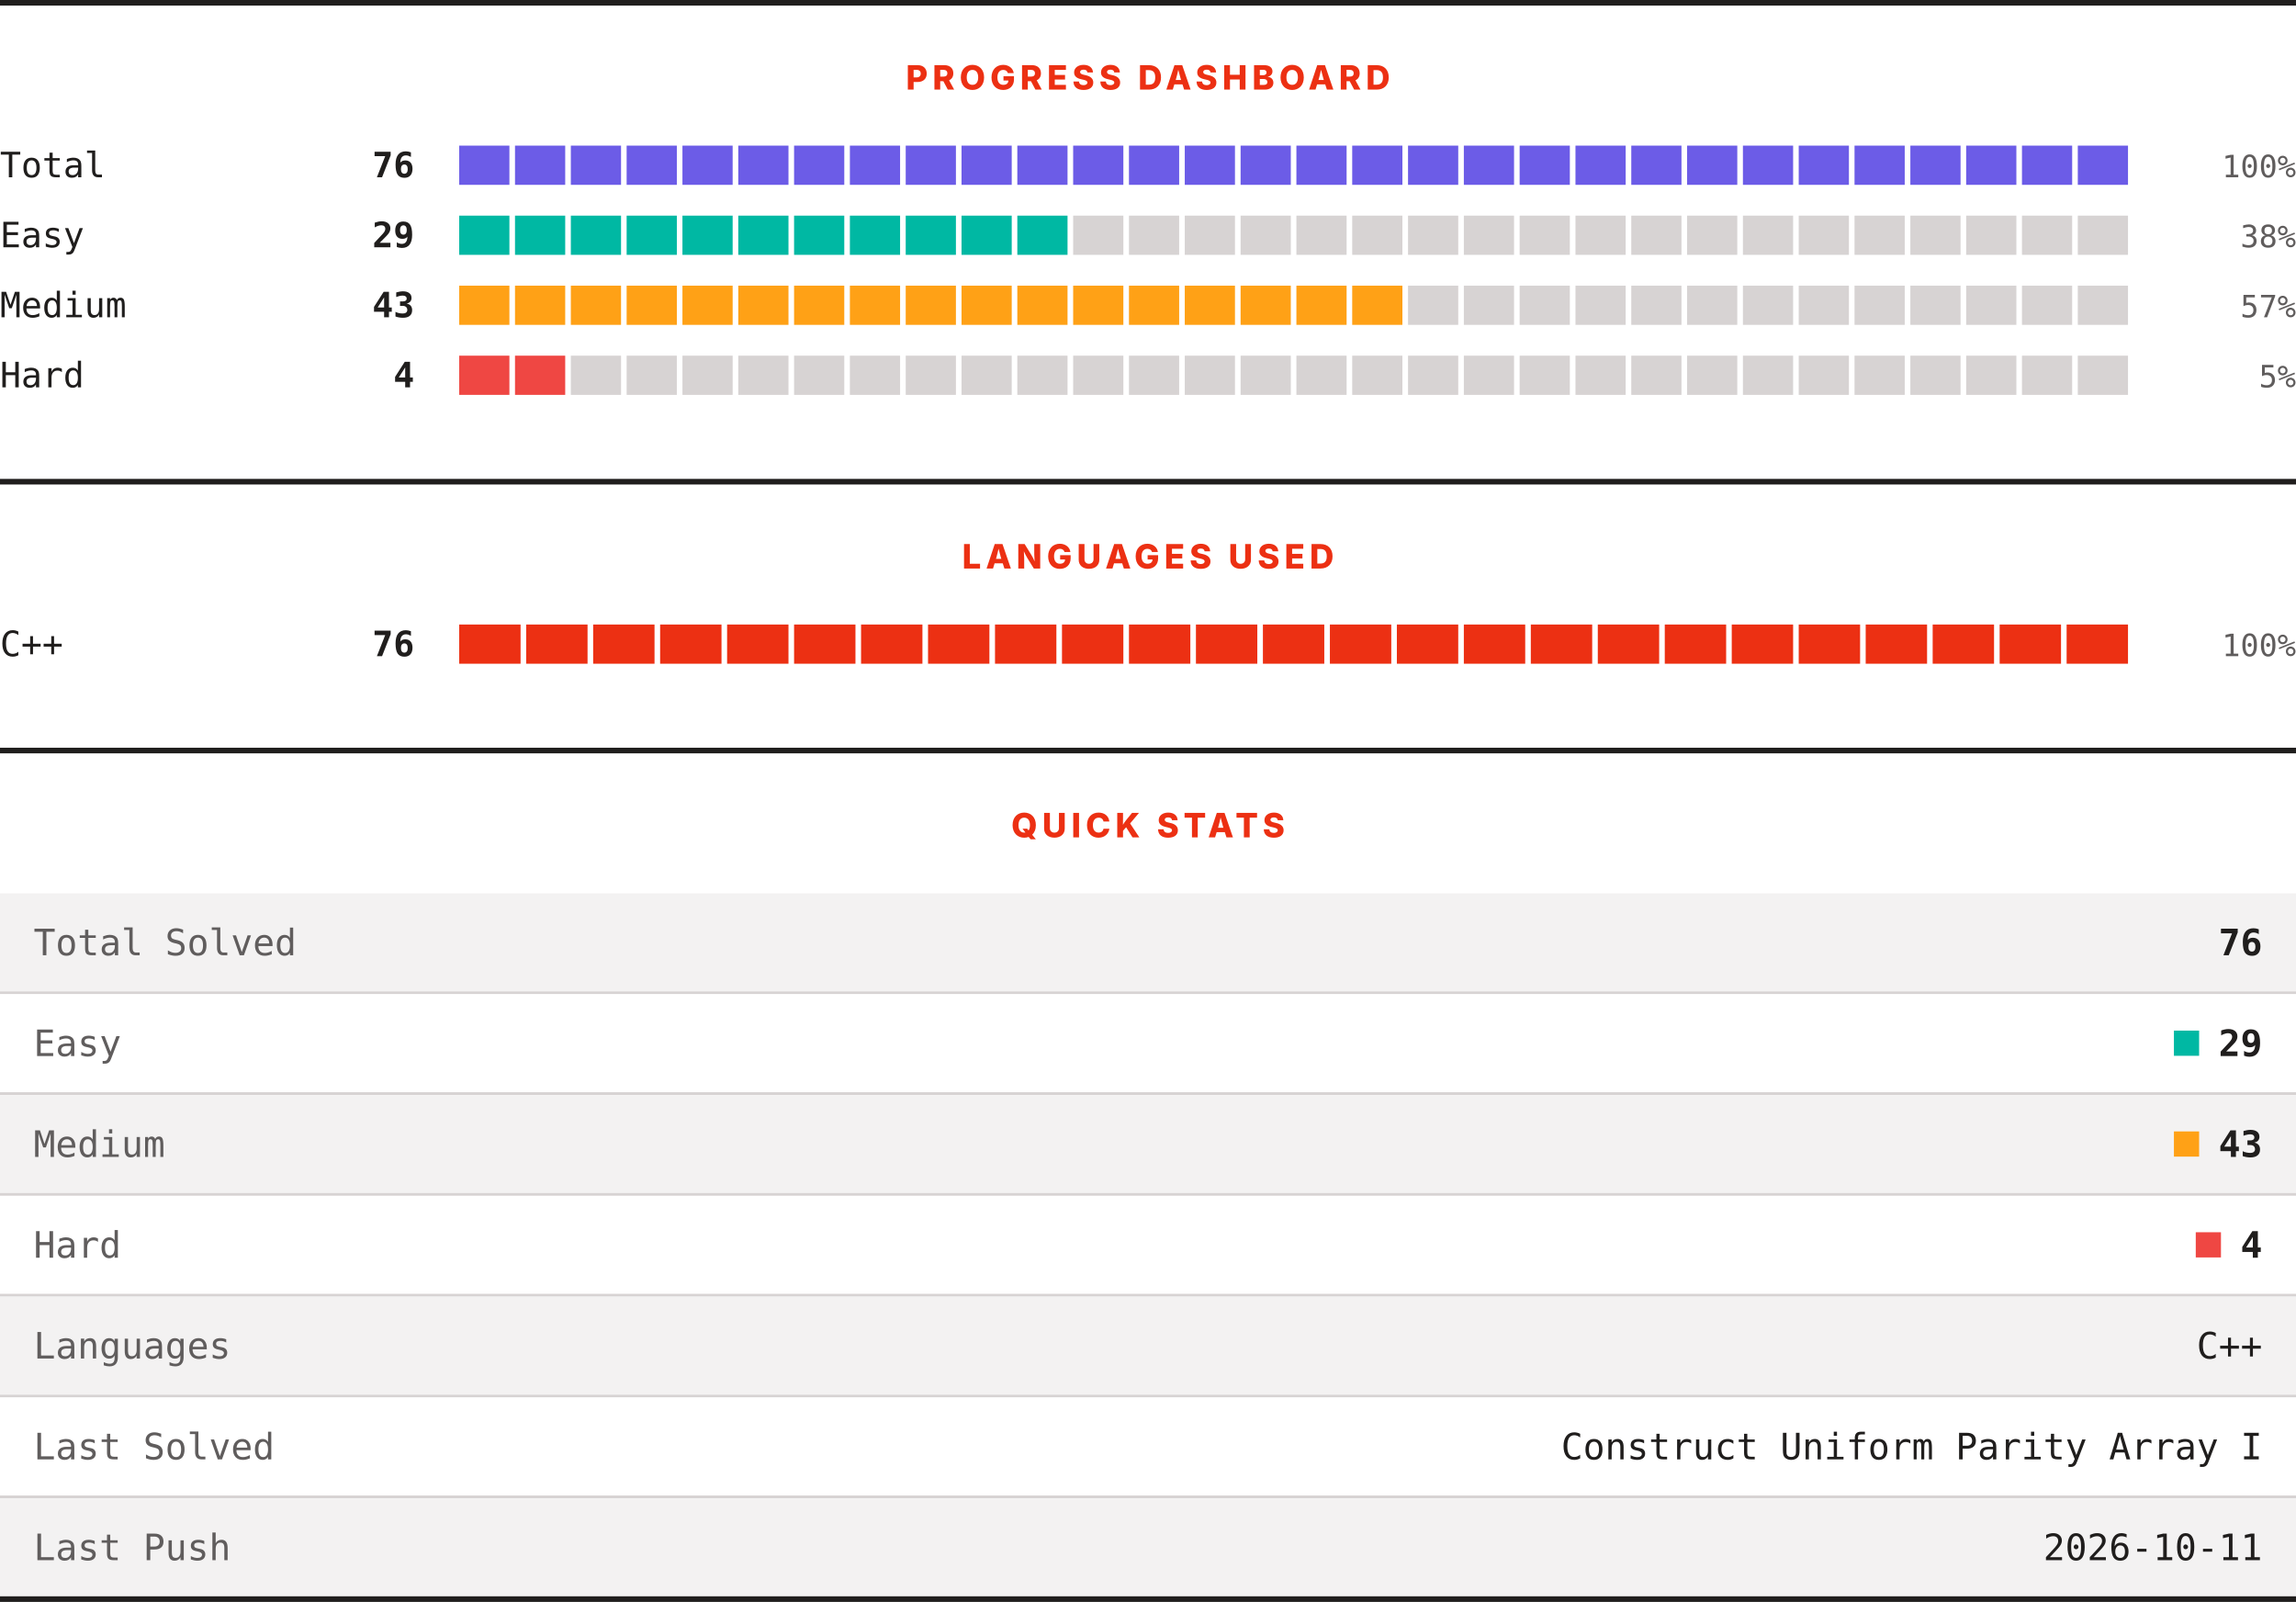
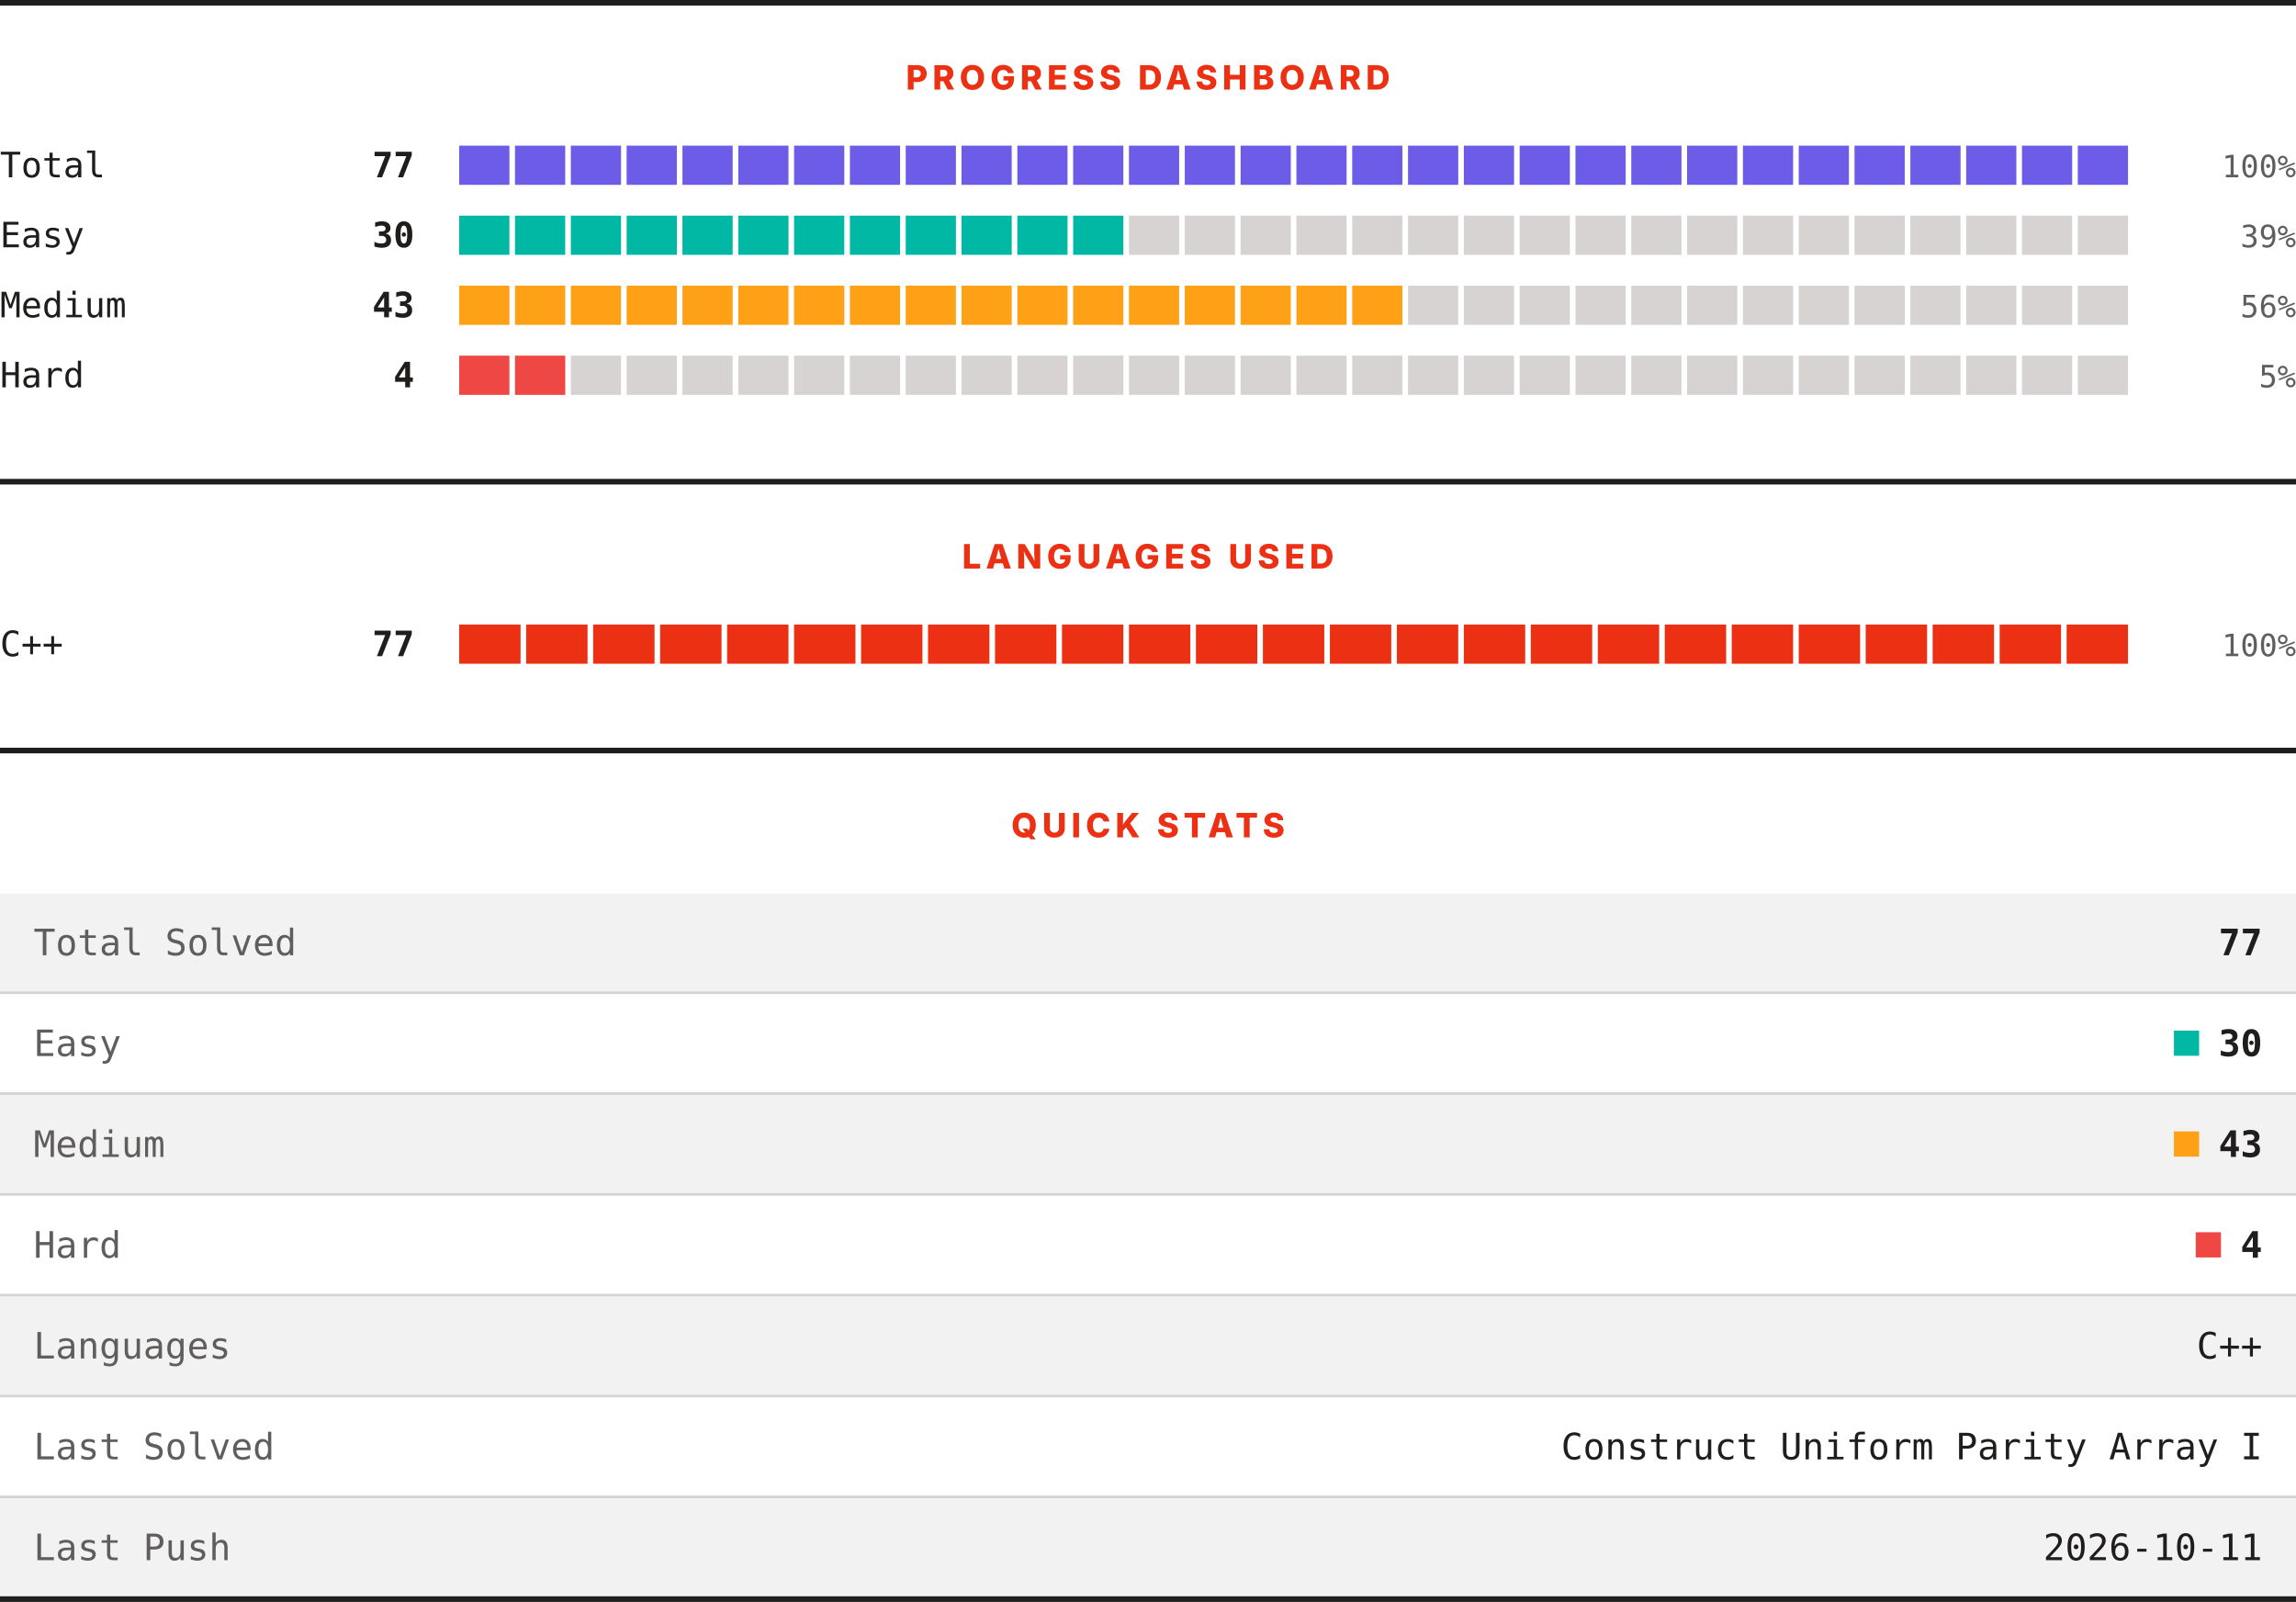
<svg xmlns="http://www.w3.org/2000/svg" width="820" height="572" viewBox="0 0 820 572" role="img" aria-label="LeetCode progress, languages and quick stats">
  <rect width="820" height="572" fill="#ffffff" />
  <rect x="0" y="0" width="820" height="2" fill="#201e1d" />
  <text x="410" y="32" text-anchor="middle" font-family="Archivo, system-ui, -apple-system, Segoe UI, sans-serif" font-size="12" font-weight="800" letter-spacing="1.68" fill="#ec3013">PROGRESS DASHBOARD</text>
  <text x="0" y="63.3" font-family="ui-monospace, SFMono-Regular, Menlo, Consolas, monospace" font-size="12.5" fill="#201e1d">Total</text>
-   <text x="148" y="63.3" text-anchor="end" font-family="ui-monospace, SFMono-Regular, Menlo, Consolas, monospace" font-size="12.5" font-weight="700" fill="#201e1d">76</text>
+   <text x="148" y="63.3" text-anchor="end" font-family="ui-monospace, SFMono-Regular, Menlo, Consolas, monospace" font-size="12.5" font-weight="700" fill="#201e1d">77</text>
  <rect x="164.00" y="52" width="17.93" height="14" fill="#6c5ce7" />
  <rect x="183.93" y="52" width="17.93" height="14" fill="#6c5ce7" />
  <rect x="203.87" y="52" width="17.93" height="14" fill="#6c5ce7" />
  <rect x="223.80" y="52" width="17.93" height="14" fill="#6c5ce7" />
  <rect x="243.73" y="52" width="17.93" height="14" fill="#6c5ce7" />
  <rect x="263.67" y="52" width="17.93" height="14" fill="#6c5ce7" />
  <rect x="283.60" y="52" width="17.93" height="14" fill="#6c5ce7" />
  <rect x="303.53" y="52" width="17.93" height="14" fill="#6c5ce7" />
  <rect x="323.47" y="52" width="17.93" height="14" fill="#6c5ce7" />
  <rect x="343.40" y="52" width="17.93" height="14" fill="#6c5ce7" />
  <rect x="363.33" y="52" width="17.93" height="14" fill="#6c5ce7" />
  <rect x="383.27" y="52" width="17.93" height="14" fill="#6c5ce7" />
  <rect x="403.20" y="52" width="17.93" height="14" fill="#6c5ce7" />
  <rect x="423.13" y="52" width="17.93" height="14" fill="#6c5ce7" />
  <rect x="443.07" y="52" width="17.93" height="14" fill="#6c5ce7" />
  <rect x="463.00" y="52" width="17.93" height="14" fill="#6c5ce7" />
  <rect x="482.93" y="52" width="17.93" height="14" fill="#6c5ce7" />
  <rect x="502.87" y="52" width="17.93" height="14" fill="#6c5ce7" />
  <rect x="522.80" y="52" width="17.93" height="14" fill="#6c5ce7" />
  <rect x="542.73" y="52" width="17.93" height="14" fill="#6c5ce7" />
  <rect x="562.67" y="52" width="17.93" height="14" fill="#6c5ce7" />
  <rect x="582.60" y="52" width="17.93" height="14" fill="#6c5ce7" />
  <rect x="602.53" y="52" width="17.93" height="14" fill="#6c5ce7" />
  <rect x="622.47" y="52" width="17.93" height="14" fill="#6c5ce7" />
  <rect x="642.40" y="52" width="17.93" height="14" fill="#6c5ce7" />
  <rect x="662.33" y="52" width="17.93" height="14" fill="#6c5ce7" />
  <rect x="682.27" y="52" width="17.93" height="14" fill="#6c5ce7" />
  <rect x="702.20" y="52" width="17.93" height="14" fill="#6c5ce7" />
  <rect x="722.13" y="52" width="17.93" height="14" fill="#6c5ce7" />
  <rect x="742.07" y="52" width="17.93" height="14" fill="#6c5ce7" />
  <text x="820" y="63.3" text-anchor="end" font-family="ui-monospace, SFMono-Regular, Menlo, Consolas, monospace" font-size="11" fill="#605d5d">100%</text>
  <text x="0" y="88.3" font-family="ui-monospace, SFMono-Regular, Menlo, Consolas, monospace" font-size="12.5" fill="#201e1d">Easy</text>
-   <text x="148" y="88.3" text-anchor="end" font-family="ui-monospace, SFMono-Regular, Menlo, Consolas, monospace" font-size="12.5" font-weight="700" fill="#201e1d">29</text>
+   <text x="148" y="88.3" text-anchor="end" font-family="ui-monospace, SFMono-Regular, Menlo, Consolas, monospace" font-size="12.5" font-weight="700" fill="#201e1d">30</text>
  <rect x="164.00" y="77" width="17.93" height="14" fill="#00b8a3" />
  <rect x="183.93" y="77" width="17.93" height="14" fill="#00b8a3" />
  <rect x="203.87" y="77" width="17.93" height="14" fill="#00b8a3" />
  <rect x="223.80" y="77" width="17.93" height="14" fill="#00b8a3" />
  <rect x="243.73" y="77" width="17.93" height="14" fill="#00b8a3" />
  <rect x="263.67" y="77" width="17.93" height="14" fill="#00b8a3" />
  <rect x="283.60" y="77" width="17.93" height="14" fill="#00b8a3" />
  <rect x="303.53" y="77" width="17.93" height="14" fill="#00b8a3" />
  <rect x="323.47" y="77" width="17.93" height="14" fill="#00b8a3" />
  <rect x="343.40" y="77" width="17.93" height="14" fill="#00b8a3" />
  <rect x="363.33" y="77" width="17.93" height="14" fill="#00b8a3" />
-   <rect x="383.27" y="77" width="17.93" height="14" fill="#d7d3d3" />
+   <rect x="383.27" y="77" width="17.93" height="14" fill="#00b8a3" />
  <rect x="403.20" y="77" width="17.93" height="14" fill="#d7d3d3" />
  <rect x="423.13" y="77" width="17.93" height="14" fill="#d7d3d3" />
  <rect x="443.07" y="77" width="17.93" height="14" fill="#d7d3d3" />
  <rect x="463.00" y="77" width="17.93" height="14" fill="#d7d3d3" />
  <rect x="482.93" y="77" width="17.93" height="14" fill="#d7d3d3" />
  <rect x="502.87" y="77" width="17.93" height="14" fill="#d7d3d3" />
  <rect x="522.80" y="77" width="17.93" height="14" fill="#d7d3d3" />
  <rect x="542.73" y="77" width="17.93" height="14" fill="#d7d3d3" />
  <rect x="562.67" y="77" width="17.93" height="14" fill="#d7d3d3" />
  <rect x="582.60" y="77" width="17.93" height="14" fill="#d7d3d3" />
  <rect x="602.53" y="77" width="17.93" height="14" fill="#d7d3d3" />
  <rect x="622.47" y="77" width="17.93" height="14" fill="#d7d3d3" />
  <rect x="642.40" y="77" width="17.93" height="14" fill="#d7d3d3" />
  <rect x="662.33" y="77" width="17.93" height="14" fill="#d7d3d3" />
  <rect x="682.27" y="77" width="17.93" height="14" fill="#d7d3d3" />
  <rect x="702.20" y="77" width="17.93" height="14" fill="#d7d3d3" />
  <rect x="722.13" y="77" width="17.93" height="14" fill="#d7d3d3" />
  <rect x="742.07" y="77" width="17.93" height="14" fill="#d7d3d3" />
-   <text x="820" y="88.3" text-anchor="end" font-family="ui-monospace, SFMono-Regular, Menlo, Consolas, monospace" font-size="11" fill="#605d5d">38%</text>
+   <text x="820" y="88.3" text-anchor="end" font-family="ui-monospace, SFMono-Regular, Menlo, Consolas, monospace" font-size="11" fill="#605d5d">39%</text>
  <text x="0" y="113.3" font-family="ui-monospace, SFMono-Regular, Menlo, Consolas, monospace" font-size="12.5" fill="#201e1d">Medium</text>
  <text x="148" y="113.3" text-anchor="end" font-family="ui-monospace, SFMono-Regular, Menlo, Consolas, monospace" font-size="12.5" font-weight="700" fill="#201e1d">43</text>
  <rect x="164.00" y="102" width="17.93" height="14" fill="#ffa116" />
  <rect x="183.93" y="102" width="17.93" height="14" fill="#ffa116" />
  <rect x="203.87" y="102" width="17.93" height="14" fill="#ffa116" />
  <rect x="223.80" y="102" width="17.93" height="14" fill="#ffa116" />
  <rect x="243.73" y="102" width="17.93" height="14" fill="#ffa116" />
  <rect x="263.67" y="102" width="17.93" height="14" fill="#ffa116" />
  <rect x="283.60" y="102" width="17.93" height="14" fill="#ffa116" />
  <rect x="303.53" y="102" width="17.93" height="14" fill="#ffa116" />
  <rect x="323.47" y="102" width="17.93" height="14" fill="#ffa116" />
  <rect x="343.40" y="102" width="17.93" height="14" fill="#ffa116" />
  <rect x="363.33" y="102" width="17.93" height="14" fill="#ffa116" />
  <rect x="383.27" y="102" width="17.93" height="14" fill="#ffa116" />
  <rect x="403.20" y="102" width="17.93" height="14" fill="#ffa116" />
  <rect x="423.13" y="102" width="17.93" height="14" fill="#ffa116" />
  <rect x="443.07" y="102" width="17.93" height="14" fill="#ffa116" />
  <rect x="463.00" y="102" width="17.93" height="14" fill="#ffa116" />
  <rect x="482.93" y="102" width="17.93" height="14" fill="#ffa116" />
  <rect x="502.87" y="102" width="17.93" height="14" fill="#d7d3d3" />
  <rect x="522.80" y="102" width="17.93" height="14" fill="#d7d3d3" />
  <rect x="542.73" y="102" width="17.93" height="14" fill="#d7d3d3" />
  <rect x="562.67" y="102" width="17.93" height="14" fill="#d7d3d3" />
  <rect x="582.60" y="102" width="17.93" height="14" fill="#d7d3d3" />
  <rect x="602.53" y="102" width="17.93" height="14" fill="#d7d3d3" />
  <rect x="622.47" y="102" width="17.93" height="14" fill="#d7d3d3" />
  <rect x="642.40" y="102" width="17.93" height="14" fill="#d7d3d3" />
  <rect x="662.33" y="102" width="17.93" height="14" fill="#d7d3d3" />
  <rect x="682.27" y="102" width="17.93" height="14" fill="#d7d3d3" />
  <rect x="702.20" y="102" width="17.93" height="14" fill="#d7d3d3" />
  <rect x="722.13" y="102" width="17.93" height="14" fill="#d7d3d3" />
  <rect x="742.07" y="102" width="17.93" height="14" fill="#d7d3d3" />
-   <text x="820" y="113.3" text-anchor="end" font-family="ui-monospace, SFMono-Regular, Menlo, Consolas, monospace" font-size="11" fill="#605d5d">57%</text>
+   <text x="820" y="113.3" text-anchor="end" font-family="ui-monospace, SFMono-Regular, Menlo, Consolas, monospace" font-size="11" fill="#605d5d">56%</text>
  <text x="0" y="138.3" font-family="ui-monospace, SFMono-Regular, Menlo, Consolas, monospace" font-size="12.5" fill="#201e1d">Hard</text>
  <text x="148" y="138.3" text-anchor="end" font-family="ui-monospace, SFMono-Regular, Menlo, Consolas, monospace" font-size="12.5" font-weight="700" fill="#201e1d">4</text>
  <rect x="164.00" y="127" width="17.93" height="14" fill="#ef4743" />
  <rect x="183.93" y="127" width="17.93" height="14" fill="#ef4743" />
  <rect x="203.87" y="127" width="17.93" height="14" fill="#d7d3d3" />
  <rect x="223.80" y="127" width="17.93" height="14" fill="#d7d3d3" />
  <rect x="243.73" y="127" width="17.93" height="14" fill="#d7d3d3" />
  <rect x="263.67" y="127" width="17.93" height="14" fill="#d7d3d3" />
  <rect x="283.60" y="127" width="17.93" height="14" fill="#d7d3d3" />
  <rect x="303.53" y="127" width="17.93" height="14" fill="#d7d3d3" />
  <rect x="323.47" y="127" width="17.93" height="14" fill="#d7d3d3" />
  <rect x="343.40" y="127" width="17.93" height="14" fill="#d7d3d3" />
  <rect x="363.33" y="127" width="17.93" height="14" fill="#d7d3d3" />
  <rect x="383.27" y="127" width="17.93" height="14" fill="#d7d3d3" />
  <rect x="403.20" y="127" width="17.93" height="14" fill="#d7d3d3" />
  <rect x="423.13" y="127" width="17.93" height="14" fill="#d7d3d3" />
  <rect x="443.07" y="127" width="17.93" height="14" fill="#d7d3d3" />
  <rect x="463.00" y="127" width="17.93" height="14" fill="#d7d3d3" />
  <rect x="482.93" y="127" width="17.93" height="14" fill="#d7d3d3" />
  <rect x="502.87" y="127" width="17.93" height="14" fill="#d7d3d3" />
  <rect x="522.80" y="127" width="17.93" height="14" fill="#d7d3d3" />
  <rect x="542.73" y="127" width="17.93" height="14" fill="#d7d3d3" />
  <rect x="562.67" y="127" width="17.93" height="14" fill="#d7d3d3" />
  <rect x="582.60" y="127" width="17.93" height="14" fill="#d7d3d3" />
  <rect x="602.53" y="127" width="17.93" height="14" fill="#d7d3d3" />
  <rect x="622.47" y="127" width="17.93" height="14" fill="#d7d3d3" />
  <rect x="642.40" y="127" width="17.93" height="14" fill="#d7d3d3" />
  <rect x="662.33" y="127" width="17.93" height="14" fill="#d7d3d3" />
  <rect x="682.27" y="127" width="17.93" height="14" fill="#d7d3d3" />
  <rect x="702.20" y="127" width="17.93" height="14" fill="#d7d3d3" />
  <rect x="722.13" y="127" width="17.93" height="14" fill="#d7d3d3" />
  <rect x="742.07" y="127" width="17.93" height="14" fill="#d7d3d3" />
  <text x="820" y="138.3" text-anchor="end" font-family="ui-monospace, SFMono-Regular, Menlo, Consolas, monospace" font-size="11" fill="#605d5d">5%</text>
  <rect x="0" y="171" width="820" height="2" fill="#201e1d" />
  <text x="410" y="203" text-anchor="middle" font-family="Archivo, system-ui, -apple-system, Segoe UI, sans-serif" font-size="12" font-weight="800" letter-spacing="1.68" fill="#ec3013">LANGUAGES USED</text>
  <text x="0" y="234.3" font-family="ui-monospace, SFMono-Regular, Menlo, Consolas, monospace" font-size="12.5" fill="#201e1d">C++</text>
-   <text x="148" y="234.3" text-anchor="end" font-family="ui-monospace, SFMono-Regular, Menlo, Consolas, monospace" font-size="12.5" font-weight="700" fill="#201e1d">76</text>
+   <text x="148" y="234.3" text-anchor="end" font-family="ui-monospace, SFMono-Regular, Menlo, Consolas, monospace" font-size="12.5" font-weight="700" fill="#201e1d">77</text>
  <rect x="164.00" y="223" width="21.92" height="14" fill="#ec3013" />
  <rect x="187.92" y="223" width="21.92" height="14" fill="#ec3013" />
  <rect x="211.84" y="223" width="21.92" height="14" fill="#ec3013" />
  <rect x="235.76" y="223" width="21.92" height="14" fill="#ec3013" />
  <rect x="259.68" y="223" width="21.92" height="14" fill="#ec3013" />
  <rect x="283.60" y="223" width="21.92" height="14" fill="#ec3013" />
  <rect x="307.52" y="223" width="21.92" height="14" fill="#ec3013" />
  <rect x="331.44" y="223" width="21.92" height="14" fill="#ec3013" />
  <rect x="355.36" y="223" width="21.92" height="14" fill="#ec3013" />
  <rect x="379.28" y="223" width="21.92" height="14" fill="#ec3013" />
  <rect x="403.20" y="223" width="21.92" height="14" fill="#ec3013" />
  <rect x="427.12" y="223" width="21.92" height="14" fill="#ec3013" />
  <rect x="451.04" y="223" width="21.92" height="14" fill="#ec3013" />
  <rect x="474.96" y="223" width="21.92" height="14" fill="#ec3013" />
  <rect x="498.88" y="223" width="21.92" height="14" fill="#ec3013" />
  <rect x="522.80" y="223" width="21.92" height="14" fill="#ec3013" />
  <rect x="546.72" y="223" width="21.92" height="14" fill="#ec3013" />
  <rect x="570.64" y="223" width="21.92" height="14" fill="#ec3013" />
  <rect x="594.56" y="223" width="21.92" height="14" fill="#ec3013" />
  <rect x="618.48" y="223" width="21.92" height="14" fill="#ec3013" />
  <rect x="642.40" y="223" width="21.92" height="14" fill="#ec3013" />
  <rect x="666.32" y="223" width="21.92" height="14" fill="#ec3013" />
  <rect x="690.24" y="223" width="21.92" height="14" fill="#ec3013" />
  <rect x="714.16" y="223" width="21.92" height="14" fill="#ec3013" />
  <rect x="738.08" y="223" width="21.92" height="14" fill="#ec3013" />
  <text x="820" y="234.3" text-anchor="end" font-family="ui-monospace, SFMono-Regular, Menlo, Consolas, monospace" font-size="11" fill="#605d5d">100%</text>
  <rect x="0" y="267" width="820" height="2" fill="#201e1d" />
  <text x="410" y="299" text-anchor="middle" font-family="Archivo, system-ui, -apple-system, Segoe UI, sans-serif" font-size="12" font-weight="800" letter-spacing="1.68" fill="#ec3013">QUICK STATS</text>
  <rect x="0" y="319" width="820" height="35" fill="#f3f2f2" />
  <text x="12" y="341.1" font-family="ui-monospace, SFMono-Regular, Menlo, Consolas, monospace" font-size="13" fill="#605d5d">Total Solved</text>
-   <text x="808" y="341.1" text-anchor="end" font-family="ui-monospace, SFMono-Regular, Menlo, Consolas, monospace" font-size="13" font-weight="700" fill="#201e1d">76</text>
+   <text x="808" y="341.1" text-anchor="end" font-family="ui-monospace, SFMono-Regular, Menlo, Consolas, monospace" font-size="13" font-weight="700" fill="#201e1d">77</text>
  <rect x="0" y="354" width="820" height="1" fill="#d7d3d3" />
  <rect x="0" y="355" width="820" height="35" fill="#ffffff" />
  <text x="12" y="377.1" font-family="ui-monospace, SFMono-Regular, Menlo, Consolas, monospace" font-size="13" fill="#605d5d">Easy</text>
  <rect x="776.4" y="368" width="9" height="9" fill="#00b8a3" />
-   <text x="808" y="377.1" text-anchor="end" font-family="ui-monospace, SFMono-Regular, Menlo, Consolas, monospace" font-size="13" font-weight="700" fill="#201e1d">29</text>
+   <text x="808" y="377.1" text-anchor="end" font-family="ui-monospace, SFMono-Regular, Menlo, Consolas, monospace" font-size="13" font-weight="700" fill="#201e1d">30</text>
  <rect x="0" y="390" width="820" height="1" fill="#d7d3d3" />
  <rect x="0" y="391" width="820" height="35" fill="#f3f2f2" />
  <text x="12" y="413.1" font-family="ui-monospace, SFMono-Regular, Menlo, Consolas, monospace" font-size="13" fill="#605d5d">Medium</text>
  <rect x="776.4" y="404" width="9" height="9" fill="#ffa116" />
  <text x="808" y="413.1" text-anchor="end" font-family="ui-monospace, SFMono-Regular, Menlo, Consolas, monospace" font-size="13" font-weight="700" fill="#201e1d">43</text>
  <rect x="0" y="426" width="820" height="1" fill="#d7d3d3" />
  <rect x="0" y="427" width="820" height="35" fill="#ffffff" />
  <text x="12" y="449.1" font-family="ui-monospace, SFMono-Regular, Menlo, Consolas, monospace" font-size="13" fill="#605d5d">Hard</text>
  <rect x="784.2" y="440" width="9" height="9" fill="#ef4743" />
  <text x="808" y="449.1" text-anchor="end" font-family="ui-monospace, SFMono-Regular, Menlo, Consolas, monospace" font-size="13" font-weight="700" fill="#201e1d">4</text>
  <rect x="0" y="462" width="820" height="1" fill="#d7d3d3" />
  <rect x="0" y="463" width="820" height="35" fill="#f3f2f2" />
  <text x="12" y="485.1" font-family="ui-monospace, SFMono-Regular, Menlo, Consolas, monospace" font-size="13" fill="#605d5d">Languages</text>
  <text x="808" y="485.1" text-anchor="end" font-family="ui-monospace, SFMono-Regular, Menlo, Consolas, monospace" font-size="13" fill="#201e1d">C++</text>
  <rect x="0" y="498" width="820" height="1" fill="#d7d3d3" />
  <rect x="0" y="499" width="820" height="35" fill="#ffffff" />
  <text x="12" y="521.1" font-family="ui-monospace, SFMono-Regular, Menlo, Consolas, monospace" font-size="13" fill="#605d5d">Last Solved</text>
  <text x="808" y="521.1" text-anchor="end" font-family="ui-monospace, SFMono-Regular, Menlo, Consolas, monospace" font-size="13" fill="#201e1d">Construct Uniform Parity Array I</text>
  <rect x="0" y="534" width="820" height="1" fill="#d7d3d3" />
  <rect x="0" y="535" width="820" height="35" fill="#f3f2f2" />
  <text x="12" y="557.1" font-family="ui-monospace, SFMono-Regular, Menlo, Consolas, monospace" font-size="13" fill="#605d5d">Last Push</text>
  <text x="808" y="557.1" text-anchor="end" font-family="ui-monospace, SFMono-Regular, Menlo, Consolas, monospace" font-size="13" fill="#201e1d">2026-10-11</text>
  <rect x="0" y="570" width="820" height="2" fill="#201e1d" />
</svg>
